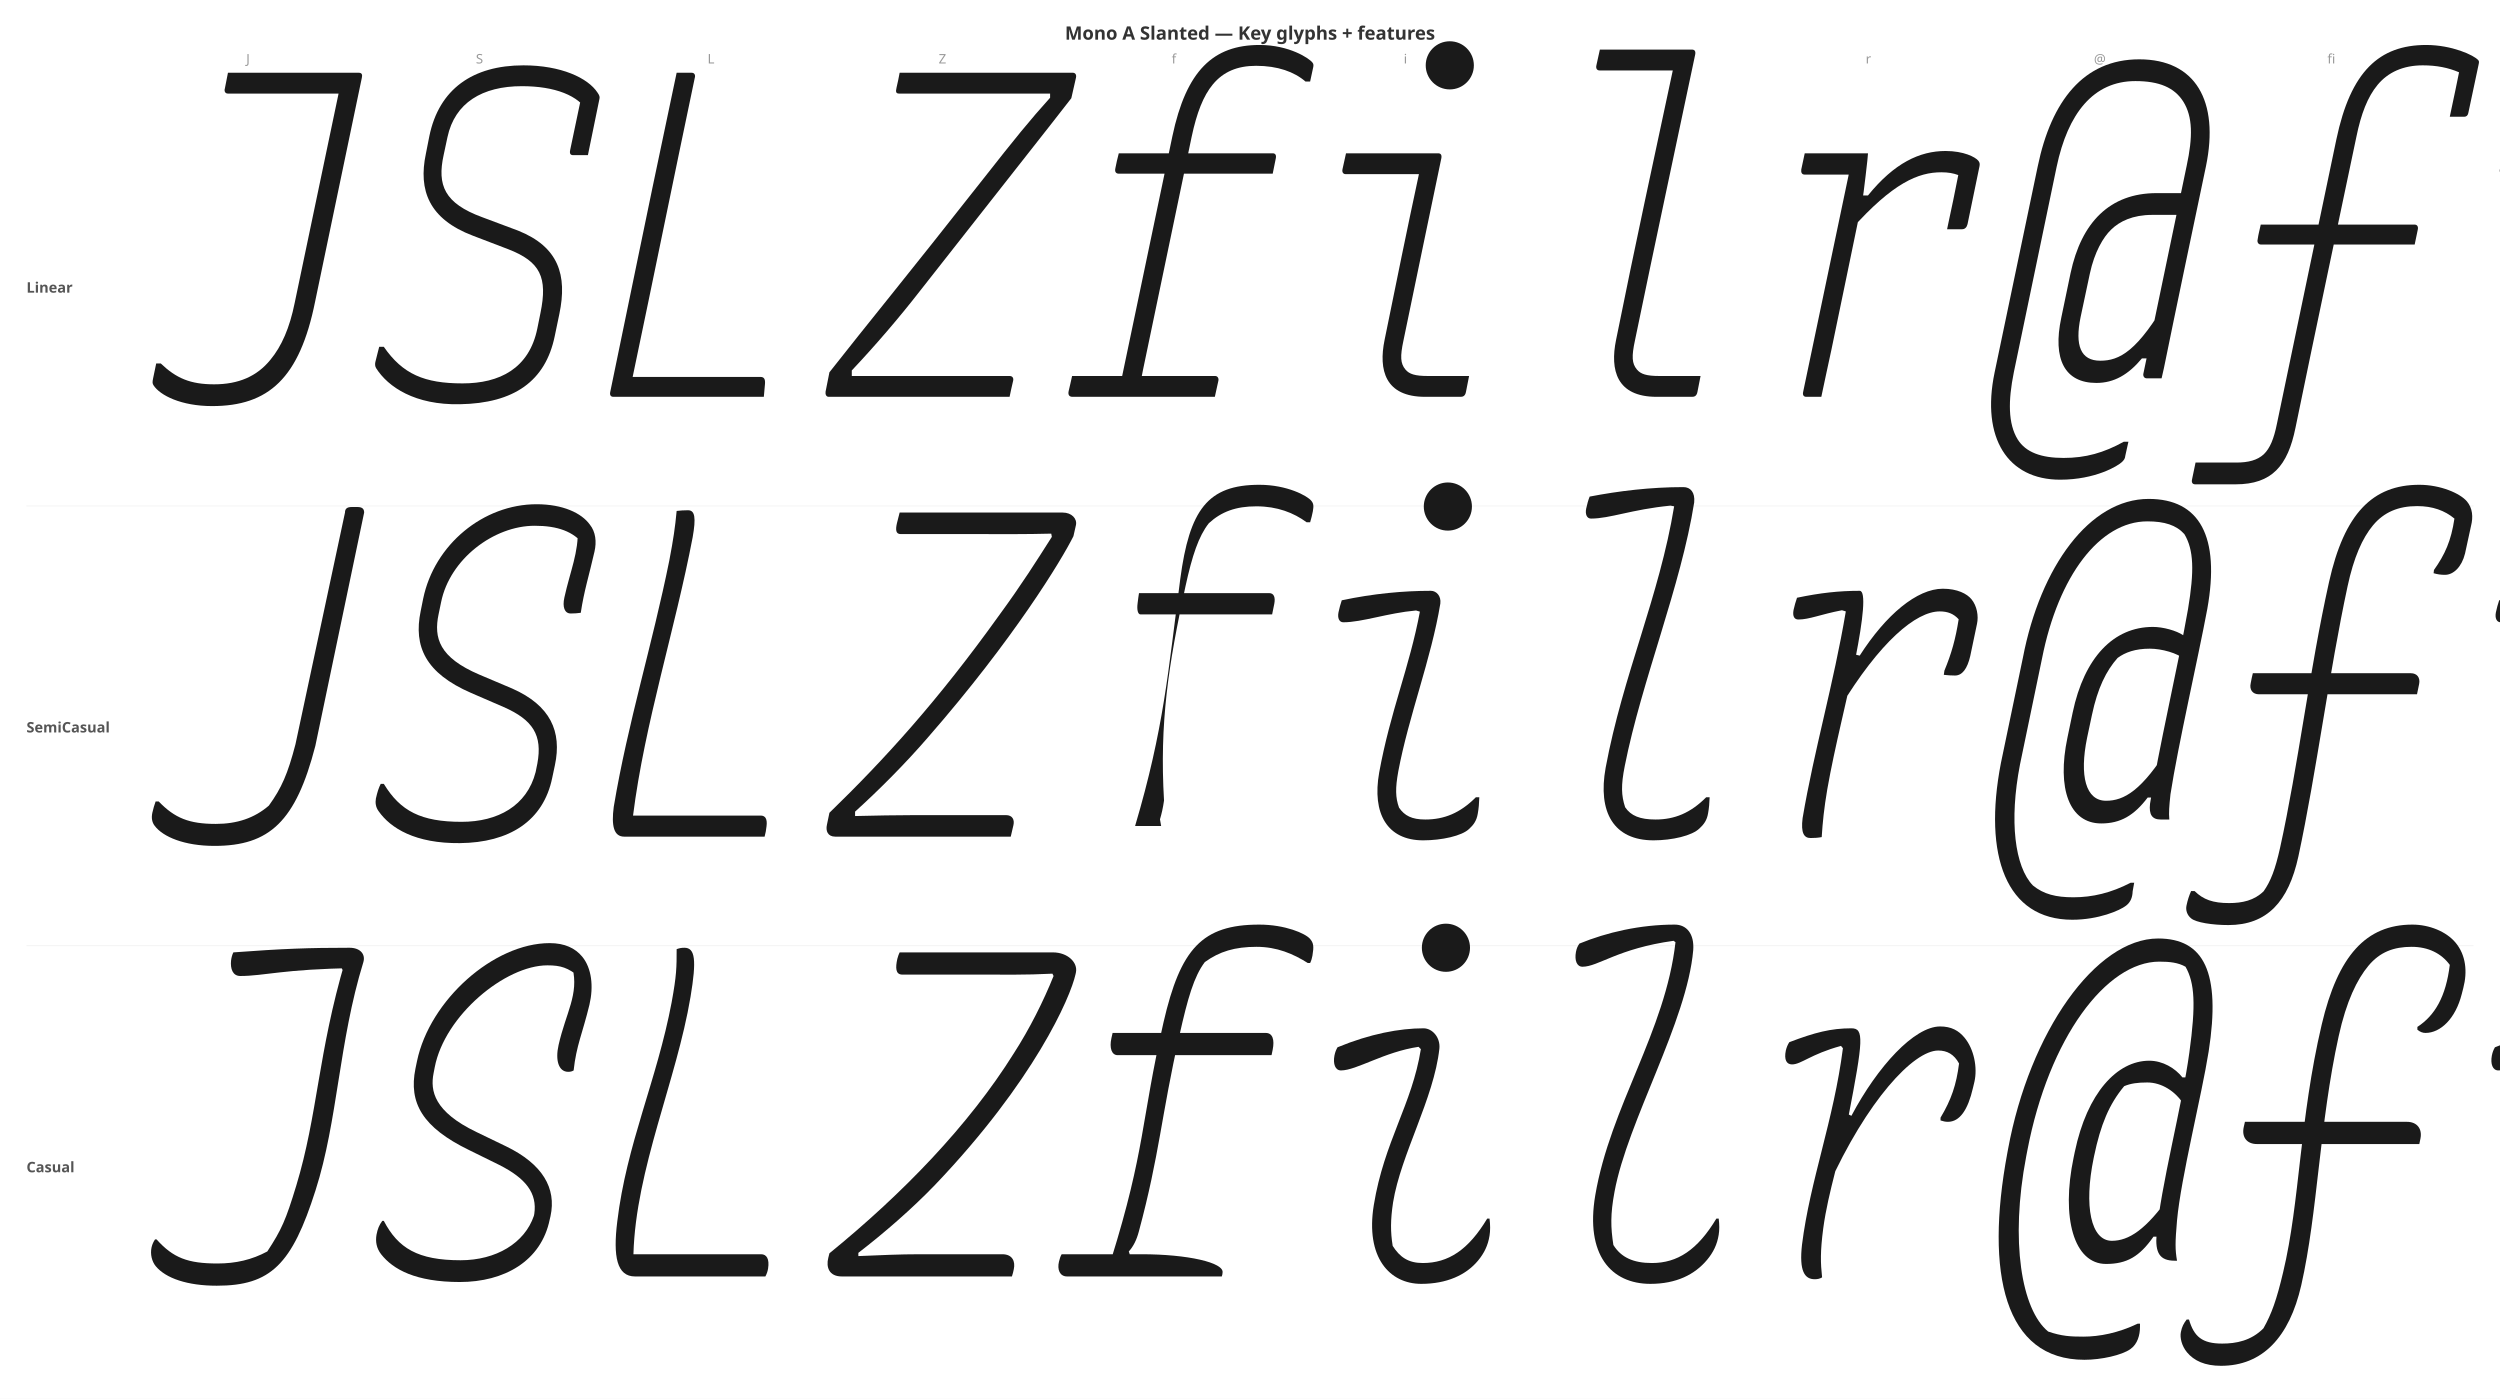
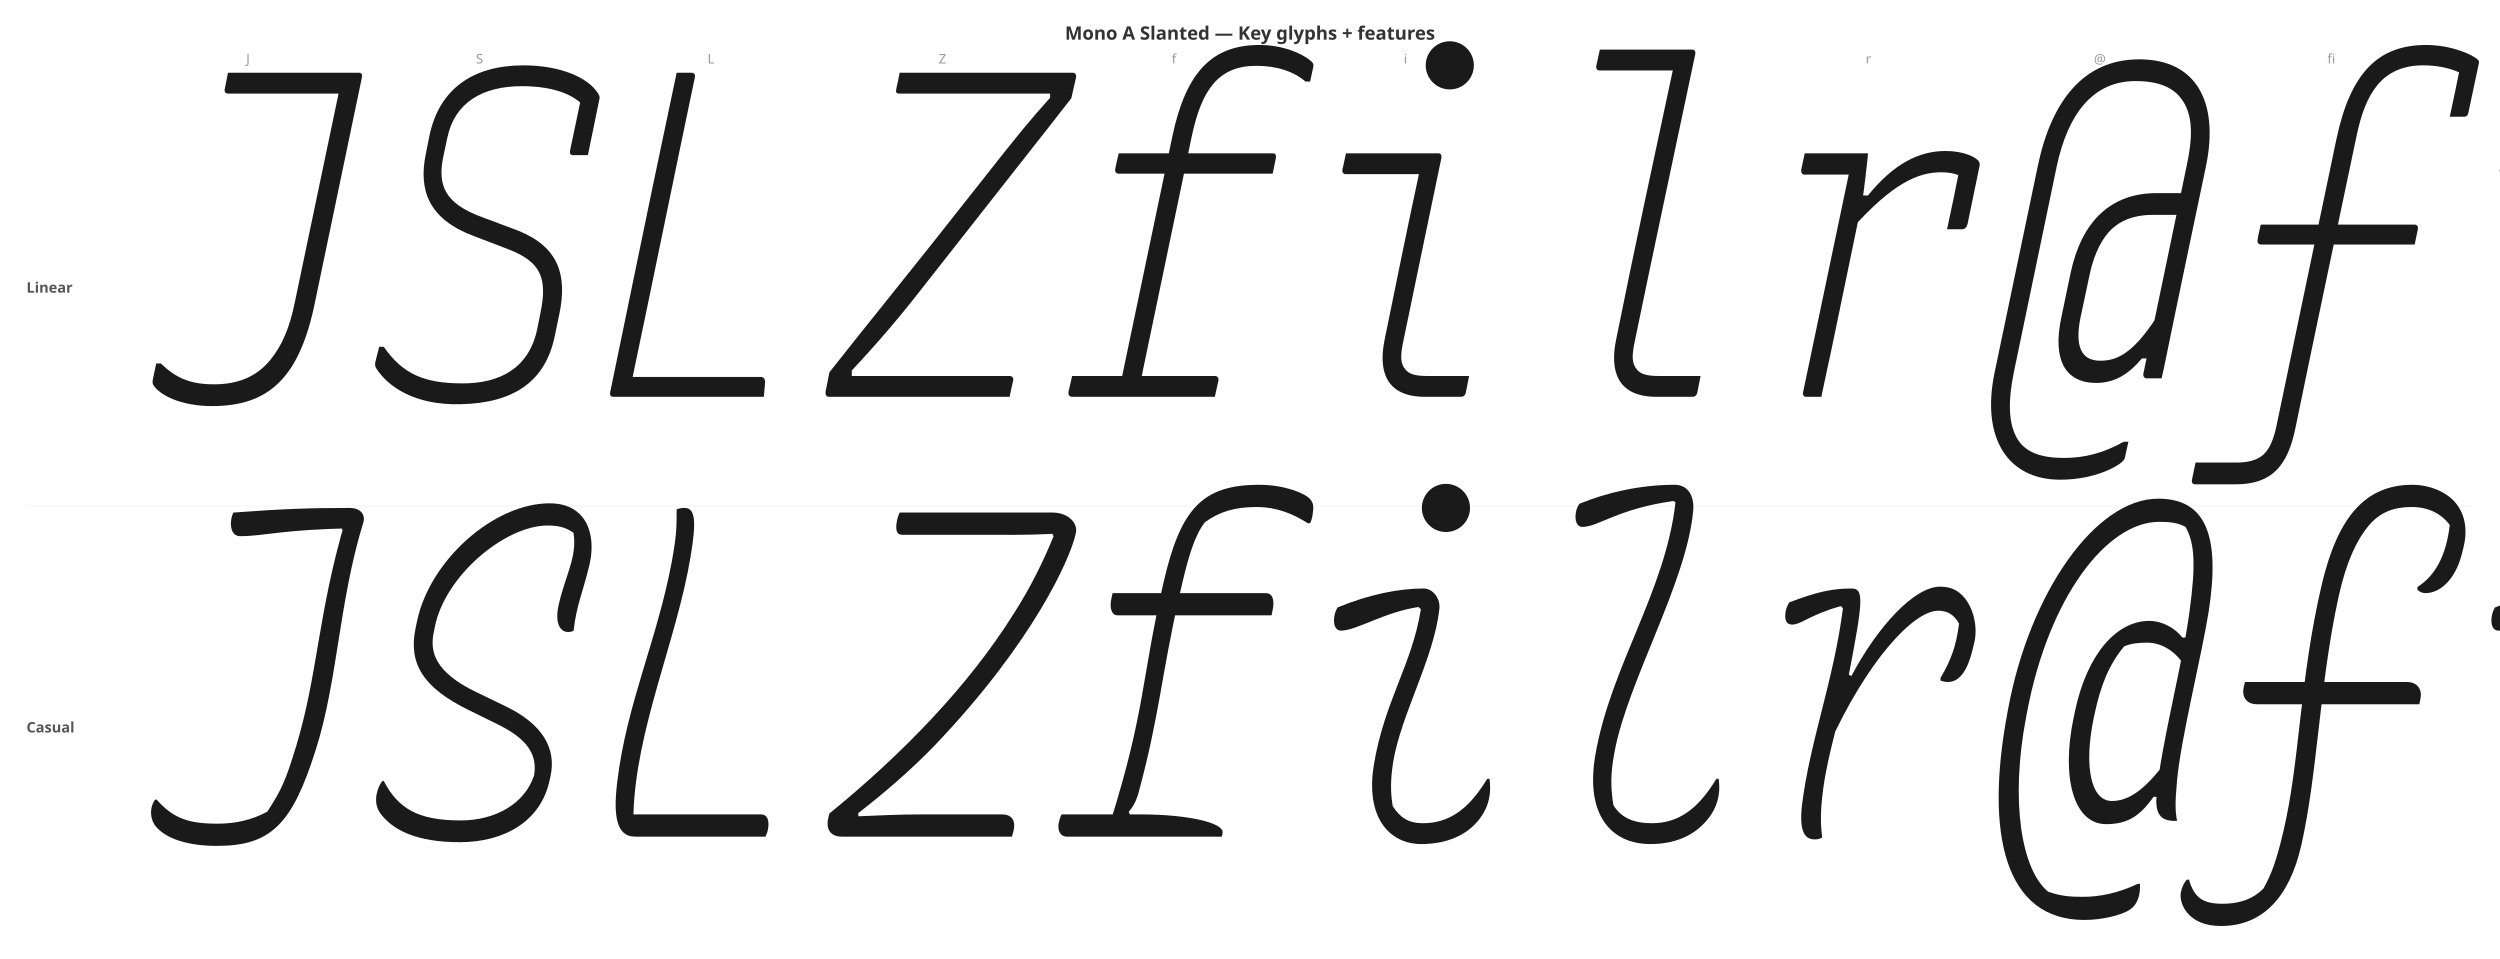
- <svg xmlns="http://www.w3.org/2000/svg" width="1890.0" height="1057.5" viewBox="0 0 1890.0 1057.5">
+ <svg xmlns="http://www.w3.org/2000/svg" width="1890.0" height="725.0" viewBox="0 0 1890.0 725.0">
  <rect width="100%" height="100%" fill="white" />
  <text x="945.0" y="30" text-anchor="middle" font-size="14" font-family="sans-serif" font-weight="bold" fill="#333">Mono A Slanted — Key glyphs + features</text>
  <text x="187.5" y="48" text-anchor="middle" font-size="10" font-family="sans-serif" fill="#999">J</text>
  <text x="362.5" y="48" text-anchor="middle" font-size="10" font-family="sans-serif" fill="#999">S</text>
  <text x="537.5" y="48" text-anchor="middle" font-size="10" font-family="sans-serif" fill="#999">L</text>
  <text x="712.5" y="48" text-anchor="middle" font-size="10" font-family="sans-serif" fill="#999">Z</text>
  <text x="887.5" y="48" text-anchor="middle" font-size="10" font-family="sans-serif" fill="#999">f</text>
  <text x="1062.5" y="48" text-anchor="middle" font-size="10" font-family="sans-serif" fill="#999">i</text>
  <text x="1237.5" y="48" text-anchor="middle" font-size="10" font-family="sans-serif" fill="#999">l</text>
  <text x="1412.5" y="48" text-anchor="middle" font-size="10" font-family="sans-serif" fill="#999">r</text>
  <text x="1587.5" y="48" text-anchor="middle" font-size="10" font-family="sans-serif" fill="#999">@</text>
  <text x="1762.5" y="48" text-anchor="middle" font-size="10" font-family="sans-serif" fill="#999">fi</text>
  <text x="20" y="221.25" font-size="11" font-family="sans-serif" font-weight="bold" fill="#555">Linear</text>
  <path d="M161.833 290.55C144.042 290.55 133.25 286.0 121.583 274.8H118.083C117.208 278.65 116.625 282.15 115.75 286.0C115.167 288.8 115.167 289.85 116.042 291.25C121.0 298.95 137.042 307.0 160.375 307.0C202.958 307.0 226.583 286.0 238.25 227.9C249.917 171.55 261.875 115.2 273.542 58.85C274.125 56.4 273.542 55 271.208 55C238.25 55 205.292 55 172.333 55C171.458 59.2 170.875 62.7 170.0 66.9C169.417 68.65 170.0 70.75 172.333 70.75C200.333 70.75 228.042 70.75 264.792 70.75L254.292 67.25L258.958 72.5L258.083 60.6C246.417 116.6 234.458 172.95 222.792 228.95C219.0 247.85 212.875 261.85 204.417 272.0C194.208 284.6 180.208 290.55 161.833 290.55Z" fill="#1a1a1a" />
  <path d="M395.75 49.4C357.542 49.4 331.875 67.25 324.583 102.95L321.958 116.25C316.125 143.9 324.292 165.6 357.542 178.2L384.083 188.35C408.583 197.8 414.125 209.7 408.583 236.65L406.25 248.2C400.125 278.65 377.667 289.85 349.667 289.85C320.792 289.85 304.458 282.85 290.167 262.2H286.667C285.792 265.35 285.208 268.15 283.75 273.75C283.458 275.15 283.458 276.9 284.333 278.3C293.375 292.65 313.792 306.3 347.625 305.6C388.75 304.9 412.375 288.1 419.375 254.15L422.875 237.35C429.0 207.95 422.292 186.6 391.667 174.35L364.542 164.2C335.958 153.7 330.417 140.05 335.375 117.3L338.292 103.65C343.833 77.75 364.542 65.15 394.583 65.15C419.375 65.15 437.75 72.15 444.75 85.1L440.667 67.6C437.458 83.0 434.25 98.05 431.042 113.45C430.458 116.25 431.333 117.3 433.375 117.3C436.875 117.3 440.958 117.3 444.458 117.3C447.375 102.95 450.292 88.95 453.208 74.6C453.5 73.2 453.208 72.15 451.75 70.05C444.458 58.85 424.042 49.4 395.75 49.4Z" fill="#1a1a1a" />
  <path d="M463.708 300.0H577.458C577.75 296.85 578.042 294.05 578.333 290.2C578.625 286.35 577.458 284.95 574.833 284.95H478.292C494.042 210.05 509.5 133.75 525.25 58.85C525.833 57.1 525.25 55 522.917 55C519.125 55 515.333 55 511.542 55C509.208 66.55 506.583 78.1 504.25 89.65C489.667 158.25 475.667 227.55 461.375 296.15C460.792 298.6 461.667 300.0 463.708 300.0Z" fill="#1a1a1a" />
  <path d="M763.25 300.0C764.125 295.8 764.708 293.0 765.875 288.1C766.458 286.0 765.583 284.25 763.25 284.25H688.875C673.125 284.25 659.125 284.25 643.958 284.25V280.05C661.167 261.85 679.833 240.15 695.583 219.85C751.0 149.15 796.208 92.1 809.917 74.25L813.417 58.85C814.0 56.4 812.833 55 811.083 55H680.125C679.542 58.5 678.667 62.35 677.792 66.2C676.917 69.7 677.5 70.75 679.833 70.75H739.625C763.25 70.75 774.042 70.75 793.875 70.75V73.9C778.708 90.7 767.333 104.7 743.417 135.15C685.667 208.65 655.333 245.4 627.042 281.45L624.125 296.15C623.833 298.25 624.708 300.0 626.458 300.0Z" fill="#1a1a1a" />
  <path d="M952.25 34.0C917.25 34.0 896.833 53.25 886.333 102.95C872.917 167.35 859.208 232.1 845.792 296.5H862.417L861.542 292.65C862.417 288.1 863.292 283.9 864.167 279.35C876.417 220.9 888.667 161.75 900.917 103.3C904.708 85.45 909.667 72.5 916.958 63.75C924.833 54.3 935.333 49.75 949.625 49.75C965.958 49.75 978.5 54.3 986.958 61.65H990.458C991.333 57.45 991.917 55 992.792 50.8C993.083 49.4 993.083 48.35 992.208 47.3C989.875 44.15 974.708 34.0 952.25 34.0ZM845.792 115.9C844.625 120.1 844.042 123.25 843.167 127.45C842.583 130.25 844.042 131.3 845.792 131.3H962.167C963.042 127.1 963.625 123.95 964.5 119.75C965.083 116.95 963.917 115.9 962.167 115.9ZM810.5 284.25C809.625 288.45 808.75 291.95 807.875 295.8C807.292 298.6 808.458 300.0 810.792 300.0H918.417C919.292 295.8 920.167 292.3 921.042 288.1C921.625 286.0 920.458 284.25 918.708 284.25Z" fill="#1a1a1a" />
  <path d="M1017.583 115.9C1016.708 119.75 1015.833 123.95 1014.958 127.8C1014.375 130.25 1015.542 131.65 1017.292 131.65C1034.208 131.65 1051.417 131.65 1068.625 131.65H1072.708C1063.667 173.65 1055.792 212.5 1046.75 256.95C1042.083 279.7 1047.042 300.0 1077.375 300.0C1085.833 300.0 1102.458 300.0 1104.208 300.0C1105.667 300.0 1107.708 299.65 1108.292 296.15C1109.167 291.6 1109.75 288.45 1110.625 284.25H1107.125C1097.792 284.25 1088.75 284.25 1079.417 284.25C1069.792 284.25 1065.417 282.85 1062.5 279.35C1058.708 274.8 1058.417 269.55 1061.042 257.3C1070.958 209.7 1080.0 165.6 1089.625 119.75C1090.208 116.95 1089.042 115.9 1087.292 115.9C1063.958 115.9 1040.917 115.9 1017.583 115.9ZM1077.842 49.4C1077.842 59.452 1085.99 67.6 1096.042 67.6C1106.094 67.6 1114.242 59.452 1114.242 49.4C1114.242 39.348 1106.094 31.2 1096.042 31.2C1085.99 31.2 1077.842 39.348 1077.842 49.4Z" fill="#1a1a1a" />
  <path d="M1209.5 37.5C1208.625 41.35 1207.75 45.55 1206.875 49.4C1206.292 51.85 1207.458 53.25 1209.208 53.25C1226.125 53.25 1243.625 53.25 1260.542 53.25H1264.625C1250.042 121.5 1236.333 184.5 1221.75 256.95C1217.083 279.7 1222.042 300.0 1252.375 300.0C1260.833 300.0 1277.458 300.0 1279.208 300.0C1280.667 300.0 1282.708 299.65 1283.292 296.15C1284.167 291.6 1284.75 288.45 1285.625 284.25H1282.125C1272.792 284.25 1263.75 284.25 1254.417 284.25C1244.792 284.25 1240.417 282.85 1237.5 279.35C1233.708 274.8 1233.417 269.55 1236.042 257.3C1251.5 182.4 1266.375 113.45 1281.542 41.35C1282.125 38.55 1280.958 37.5 1279.208 37.5C1255.875 37.5 1232.833 37.5 1209.5 37.5Z" fill="#1a1a1a" />
  <path d="M1364.375 115.9C1363.5 120.1 1362.625 123.95 1361.75 128.15C1361.458 130.6 1362.333 132.0 1364.375 132.0C1374.0 132.0 1383.625 132.0 1393.25 132.0H1397.625C1386.25 186.6 1374.583 241.55 1363.208 296.15C1362.625 298.6 1363.5 300.0 1365.542 300.0C1369.333 300.0 1373.125 300.0 1376.917 300.0C1379.542 288.1 1381.875 276.2 1384.5 264.65C1392.375 226.5 1400.25 189.05 1408.125 150.55C1408.417 150.2 1412.5 115.9 1412.208 115.9C1396.458 115.9 1380.125 115.9 1364.375 115.9ZM1470.833 114.15C1451.292 114.15 1432.042 123.25 1412.208 147.75H1404.917L1399.375 173.65C1431.167 137.95 1450.417 130.25 1467.625 130.25C1472.875 130.25 1476.667 130.95 1480.458 132.35C1477.833 146.0 1475.5 156.85 1472.875 169.1L1472.0 173.3C1475.792 173.3 1479.583 173.3 1483.375 173.3C1485.417 173.3 1486.875 171.9 1487.458 169.45L1496.5 125.7C1496.792 124.3 1496.792 122.9 1495.625 121.5C1493.292 118.7 1484.542 114.15 1470.833 114.15Z" fill="#1a1a1a" />
  <path d="M1540.542 125.7 1507.875 281.8C1497.667 331.15 1517.792 362.65 1557.458 362.65C1584.292 362.65 1601.208 352.15 1604.125 349.35C1605.875 347.6 1606.458 346.9 1606.75 344.45C1607.625 340.95 1608.208 337.45 1609.083 333.95H1605.583C1590.417 342.35 1576.708 346.2 1560.083 346.2C1543.167 346.2 1531.5 342.0 1525.375 332.2C1518.083 320.3 1518.083 303.15 1522.458 281.45L1554.833 126.05C1563.292 85.8 1582.542 61.3 1614.333 61.3C1632.417 61.3 1643.792 66.2 1650.5 76.7C1657.792 88.25 1657.792 103.65 1653.125 125.35C1644.083 168.4 1629.5 239.1 1620.458 282.15C1619.875 284.25 1621.042 286.0 1622.792 286.0H1634.167C1634.75 283.55 1635.333 280.75 1635.917 278.3C1644.375 236.65 1658.958 167.35 1667.708 125.7C1677.917 76.35 1659.833 44.85 1617.25 44.85C1575.25 44.85 1550.75 76.35 1540.542 125.7ZM1639.708 224.4C1616.083 266.05 1602.083 272.7 1587.792 272.7C1572.917 272.7 1568.542 261.15 1572.917 239.8L1579.917 206.9C1583.417 190.45 1590.125 179.25 1595.958 173.65C1602.375 167.35 1612.292 162.45 1627.167 162.45C1634.167 162.45 1648.167 162.45 1652.542 162.45L1655.75 146.0H1651.083C1646.417 146.0 1635.625 146.0 1630.375 146.0C1595.083 146.0 1573.5 168.05 1565.333 206.55L1558.333 240.15C1551.625 271.65 1560.958 289.5 1584.875 289.5C1598.292 289.5 1609.083 283.2 1619.292 270.95H1630.375Z" fill="#1a1a1a" />
  <path d="M1659.833 349.7C1658.958 353.9 1658.083 358.1 1657.208 362.3C1656.625 364.75 1657.5 366.15 1659.542 366.15C1661.583 366.15 1678.5 366.15 1690.167 366.15C1717.583 366.15 1729.542 352.15 1735.375 323.45C1750.25 251.0 1768.333 165.95 1781.458 103.3C1784.958 86.15 1789.917 73.2 1797.5 64.1C1805.375 54.65 1816.75 49.4 1831.625 49.4C1842.125 49.4 1850.875 51.15 1859.042 54.65C1857.0 64.45 1855.833 70.75 1852.625 85.45L1852.042 88.25C1855.833 88.25 1859.333 88.25 1863.125 88.25C1864.583 88.25 1865.75 87.2 1866.042 85.45L1873.917 48.35C1874.208 46.95 1874.208 46.25 1873.625 45.55C1870.417 41.7 1853.5 34.0 1834.25 34.0C1798.667 34.0 1777.083 53.95 1766.292 105.4C1753.458 167.0 1735.958 249.95 1721.375 320.3C1719.042 331.85 1716.125 338.85 1711.458 343.4C1706.5 347.95 1699.792 349.7 1690.458 349.7C1681.125 349.7 1672.667 349.7 1663.333 349.7ZM1709.125 169.8C1708.25 174.0 1707.375 176.8 1706.792 181.0C1706.208 183.1 1707.375 184.85 1709.125 184.85H1825.5C1826.375 180.65 1826.958 177.85 1827.833 173.65C1828.417 171.2 1827.25 169.8 1825.5 169.8ZM1892.583 115.9C1891.708 119.75 1890.833 123.95 1889.958 127.8C1889.375 130.25 1890.542 131.65 1892.292 131.65C1909.208 131.65 1926.417 131.65 1943.625 131.65H1947.708C1938.667 173.65 1930.792 212.5 1921.75 256.95C1917.083 279.7 1922.042 300.0 1952.375 300.0C1960.833 300.0 1977.458 300.0 1979.208 300.0C1980.667 300.0 1982.708 299.65 1983.292 296.15C1984.167 291.6 1984.75 288.45 1985.625 284.25H1982.125C1972.792 284.25 1963.75 284.25 1954.417 284.25C1944.792 284.25 1940.417 282.85 1937.5 279.35C1933.708 274.8 1933.417 269.55 1936.042 257.3C1945.958 209.7 1955.0 165.6 1964.625 119.75C1965.208 116.95 1964.042 115.9 1962.292 115.9C1938.958 115.9 1915.917 115.9 1892.583 115.9ZM1952.842 49.4C1952.842 59.452 1960.99 67.6 1971.042 67.6C1981.094 67.6 1989.242 59.452 1989.242 49.4C1989.242 39.348 1981.094 31.2 1971.042 31.2C1960.99 31.2 1952.842 39.348 1952.842 49.4Z" fill="#1a1a1a" />
  <line x1="20" y1="382.5" x2="1870.0" y2="382.5" stroke="#eee" stroke-width="0.5" />
-   <text x="20" y="553.75" font-size="11" font-family="sans-serif" font-weight="bold" fill="#555">SemiCasual</text>
-   <path d="M163.146 622.875C143.021 622.875 132.083 618.5 119.979 605.9H117.646C116.625 608.7 115.896 611.325 115.167 614.475C114.292 618.5 115.021 621.825 116.917 624.275C123.188 632.675 139.375 639.5 162.125 639.5C203.833 639.5 223.667 620.95 238.396 563.9C250.573 505.688 263.119 445.712 275.296 387.5C275.296 384.7 273.848 383.3 270.227 383.3C268.779 383.3 267.331 383.3 265.882 383.3C262.262 383.3 260.813 384.7 260.813 387.5C260.813 387.5 260.813 387.5 260.813 387.5C260.813 387.5 260.813 387.5 260.813 387.5C248.459 445.308 235.73 504.867 223.375 562.675C217.542 585.075 212.875 595.75 203.25 609.05C192.312 618.5 179.188 622.875 163.146 622.875Z" fill="#1a1a1a" />
-   <path d="M405.667 381.2C365.417 381.2 328.375 411.65 319.917 452.6L318.021 462.05C312.479 488.825 321.812 508.95 356.083 523.825L380.729 534.5C403.042 544.3 410.188 555.85 406.25 577.2L404.938 583.675C398.375 609.225 376.354 621.3 348.938 621.3C318.312 621.3 302.708 613.25 290.167 592.6H287.833C286.229 595.75 285.354 598.55 284.188 603.625C283.604 606.95 284.042 610.275 286.229 613.25C295.271 626.2 314.083 637.75 347.625 637.4C384.958 637.05 410.771 620.775 417.479 588.05L419.521 578.425C424.917 553.05 416.167 533.275 387.146 520.5L362.354 510.0C332.021 497.05 327.792 482.35 331.583 464.325L333.479 455.225C340.042 422.675 373.292 397.475 404.208 397.475C421.708 397.475 433.521 401.85 441.396 411.825L436.729 399.575C437.604 417.425 431.042 431.775 426.667 451.725C425.062 458.9 426.812 463.8 431.479 463.8C434.104 463.8 436.729 463.625 439.062 463.275C441.542 446.65 445.333 435.1 449.417 417.075C451.167 409.55 450.292 402.025 445.917 396.6C439.646 387.85 425.5 381.2 405.667 381.2Z" fill="#1a1a1a" />
-   <path d="M471.875 632.5C471.875 632.5 578.042 632.5 578.042 632.5C578.771 629.875 579.208 627.425 579.5 624.625C580.229 619.025 578.479 616.575 575.125 616.575C575.125 616.575 478.583 616.575 478.583 616.575C487.333 546.925 510.521 475.175 523.646 406.225C526.271 391.35 525.396 385.75 520.146 385.75C517.083 385.75 514.458 385.925 511.542 386.275C510.375 398.875 509.062 407.625 506.0 423.725C493.167 487.425 474.646 546.225 464.0 609.925C462.104 624.275 464.0 632.5 471.875 632.5Z" fill="#1a1a1a" />
-   <path d="M764.125 632.5C764.854 629.525 765.438 627.075 766.167 623.75C767.042 619.9 765.583 616.225 760.479 616.225C760.479 616.225 692.229 616.225 692.229 616.225C676.625 616.225 662.479 616.575 646.438 616.925C646.438 616.925 646.438 613.6 646.438 613.6C664.812 596.975 684.646 577.025 701.271 557.775C766.412 483.197 802.771 423.025 811.521 405.35C811.521 405.35 813.417 396.95 813.417 396.95C814.438 392.05 810.062 387.5 803.5 387.5C803.5 387.5 680.125 387.5 680.125 387.5C679.542 389.775 678.812 392.575 678.083 395.55C676.917 400.625 677.208 403.775 681.0 403.775C681.0 403.775 740.062 403.775 740.062 403.775C760.917 403.775 774.479 403.95 794.75 403.425C794.75 403.425 795.188 405.875 795.188 405.875C783.812 423.725 772.875 441.225 754.938 465.725C709.0 529.775 668.896 573.875 627.042 614.475C627.042 614.475 625.146 623.575 625.146 623.575C624.125 628.125 625.729 632.5 631.417 632.5C631.417 632.5 764.125 632.5 764.125 632.5Z" fill="#1a1a1a" />
-   <path d="M952.104 366.5C913.021 366.5 899.254 385.225 892.254 437.9C883.067 507.9 880.004 550.6 858.129 624.45C858.129 624.45 877.817 624.45 877.817 624.45C877.817 624.45 876.942 619.375 876.942 619.375C878.167 615.35 879.217 610.8 880.004 605.2C876.562 546.75 883.271 502.65 896.25 443.15C901.354 419.875 906.167 405.35 913.896 395.55C923.375 386.8 934.458 382.775 949.771 382.775C965.667 382.775 978.062 387.675 987.833 394.85C987.833 394.85 990.458 394.85 990.458 394.85C991.333 391.875 991.917 389.6 992.5 386.625C993.229 382.425 993.083 380.675 991.333 378.575C988.417 374.9 973.104 366.5 952.104 366.5ZM861.075 448.4C860.638 451.025 860.375 453.3 860.025 456.1C859.325 461.35 860.375 464.5 862.212 464.5C862.212 464.5 961.729 464.5 961.729 464.5C962.312 461.7 962.75 459.425 963.333 456.625C964.354 451.55 963.042 448.4 959.542 448.4C959.542 448.4 861.075 448.4 861.075 448.4ZM870.0 632.5C870.0 632.5 870.0 632.5 870.0 632.5C870.0 632.5 870.0 632.5 870.0 632.5C870.0 632.5 870.0 632.5 870.0 632.5C870.0 632.5 870.0 632.5 870.0 632.5C870.0 632.5 870.0 632.5 870.0 632.5C870.0 632.5 870.0 632.5 870.0 632.5Z" fill="#1a1a1a" />
-   <path d="M1014.375 453.825C1013.354 456.8 1012.625 459.6 1011.896 462.925C1011.021 467.3 1012.479 470.45 1015.542 470.45C1029.833 470.45 1048.938 463.45 1070.521 461.525C1070.521 461.525 1073.438 462.4 1073.438 462.4C1065.6 504.335 1051.125 537.65 1042.667 584.025C1037.125 615.175 1048.792 635.3 1075.917 635.3C1089.771 635.3 1105.375 631.975 1110.771 626.55C1113.833 623.75 1116.312 620.6 1117.188 615.175C1117.927 611.086 1118.221 607.227 1118.354 602.75C1118.354 602.75 1115.729 602.75 1115.729 602.75C1103.917 614.65 1091.812 619.55 1077.521 619.55C1067.242 619.55 1061.84 616.629 1057.688 610.625C1054.932 603.022 1054.791 595.962 1057.104 583.15C1064.996 541.22 1082.029 498.037 1088.896 456.275C1089.625 450.675 1085.979 446.65 1081.75 446.65C1061.042 446.65 1038.292 448.75 1014.375 453.825ZM1076.383 382.95C1076.383 382.95 1076.383 382.95 1076.383 382.95C1076.383 393.002 1084.531 401.15 1094.583 401.15C1104.635 401.15 1112.783 393.002 1112.783 382.95C1112.783 382.95 1112.783 382.95 1112.783 382.95C1112.783 372.898 1104.635 364.75 1094.583 364.75C1084.531 364.75 1076.383 372.898 1076.383 382.95Z" fill="#1a1a1a" />
-   <path d="M1201.771 375.425C1200.604 378.4 1199.875 381.2 1199.146 384.525C1198.271 388.9 1199.729 392.05 1202.792 392.05C1217.165 392.05 1233.421 385.157 1262.875 382.25C1262.875 382.25 1265.646 382.775 1265.646 382.775C1254.568 450.622 1226.854 510.525 1213.875 580.35C1207.75 614.125 1220.0 635.3 1250.042 635.3C1264.042 635.3 1279.354 631.8 1284.896 626.2C1287.958 623.4 1290.438 620.25 1291.312 614.825C1292.042 610.8 1292.333 607.125 1292.479 602.75C1292.479 602.75 1289.854 602.75 1289.854 602.75C1278.042 614.65 1265.938 619.55 1251.646 619.55C1239.833 619.55 1232.979 616.75 1228.604 610.275C1225.688 601.35 1225.396 593.825 1228.312 579.125C1241.0 514.9 1270.898 442.949 1280.812 379.8C1281.542 372.275 1278.042 368.25 1272.646 368.25C1247.893 368.25 1223.778 371.18 1201.771 375.425Z" fill="#1a1a1a" />
-   <path d="M1358.542 451.9C1357.521 454.875 1356.646 457.85 1355.917 461.175C1355.042 465.9 1356.5 468.35 1359.562 468.35C1367.875 468.35 1376.188 464.5 1392.521 461.35C1392.521 461.35 1395.438 462.225 1395.438 462.225C1386.25 516.825 1371.521 566.875 1362.771 618.5C1361.312 629.875 1363.938 633.55 1368.75 633.55C1371.667 633.55 1374.438 633.375 1377.208 632.85C1377.938 621.475 1378.958 611.325 1381.438 596.625C1387.271 563.55 1396.021 530.825 1402.729 497.575C1408.562 468.0 1410.896 446.65 1405.938 446.65C1390.333 446.65 1376.042 448.225 1358.542 451.9ZM1468.792 445.075C1449.25 445.075 1425.771 464.675 1405.938 495.65C1405.938 495.65 1398.646 493.9 1398.646 493.9C1398.646 493.9 1390.625 535.55 1390.625 535.55C1421.25 484.975 1448.521 462.225 1466.458 462.225C1472.438 462.225 1476.958 463.975 1480.75 468.175C1478.417 483.05 1475.354 494.075 1469.958 507.025C1469.958 507.025 1469.521 510.175 1469.521 510.175C1472.438 510.525 1475.208 510.7 1477.979 510.7C1483.521 510.7 1487.312 505.45 1489.5 496.0C1489.5 496.0 1494.604 471.675 1494.604 471.675C1495.917 465.725 1494.604 458.025 1490.375 452.95C1487.021 448.925 1479.875 445.075 1468.792 445.075Z" fill="#1a1a1a" />
-   <path d="M1529.312 497.225C1529.312 497.225 1512.688 576.85 1512.688 576.85C1499.125 647.025 1516.625 695.325 1566.646 695.325C1586.479 695.325 1602.667 688.325 1607.333 684.65C1610.979 681.85 1612.146 678.0 1612.292 673.8C1612.729 671.7 1613.021 669.425 1613.458 667.325C1613.458 667.325 1610.833 667.325 1610.833 667.325C1595.958 675.025 1581.958 678.35 1567.521 678.35C1554.25 678.35 1545.062 676.075 1536.896 669.425C1523.188 655.25 1518.812 620.775 1527.125 577.9C1527.125 577.9 1543.75 497.925 1543.75 497.925C1556.146 435.1 1587.5 394.15 1623.375 394.15C1636.354 394.15 1645.25 396.95 1651.375 403.775C1658.521 415.675 1658.958 431.6 1654.146 460.475C1646.854 502.475 1631.396 568.275 1625.417 607.65C1624.542 615.7 1626.875 619.55 1633.438 619.55C1633.438 619.55 1640.0 619.55 1640.0 619.55C1639.562 614.125 1639.854 610.1 1640.875 600.475C1646.562 563.55 1661.729 497.75 1668.729 460.3C1678.5 405.7 1663.042 377.175 1624.396 377.175C1579.771 377.175 1542.583 428.275 1529.312 497.225ZM1640.146 564.075C1619.292 597.85 1605.729 605.375 1592.167 605.375C1576.854 605.375 1571.896 586.65 1577.875 557.6C1577.875 557.6 1581.521 540.45 1581.521 540.45C1585.75 520.325 1592.312 507.025 1600.917 497.4C1606.604 493.2 1614.188 490.4 1625.271 490.4C1634.167 490.4 1646.417 493.725 1651.667 498.625C1651.667 498.625 1655.604 480.25 1655.604 480.25C1655.604 480.25 1650.5 480.25 1650.5 480.25C1645.396 476.75 1635.333 473.95 1627.604 473.95C1597.854 473.95 1575.688 497.05 1566.938 538.7C1566.938 538.7 1563.0 557.6 1563.0 557.6C1554.833 596.275 1564.458 622.525 1588.521 622.525C1603.104 622.525 1613.312 616.575 1623.667 602.925C1623.667 602.925 1632.708 602.925 1632.708 602.925C1632.708 602.925 1640.146 564.075 1640.146 564.075Z" fill="#1a1a1a" />
-   <path d="M1656.479 673.625C1654.875 677.3 1653.854 680.45 1652.979 684.65C1652.25 687.975 1653.417 691.825 1656.479 694.275C1660.125 697.425 1672.667 699.35 1684.625 699.35C1713.938 699.35 1730.125 681.675 1737.562 647.55C1751.271 583.675 1760.896 507.725 1774.75 443.325C1779.417 421.45 1785.979 406.75 1794.0 397.125C1802.312 387.15 1813.25 382.6 1827.396 382.6C1838.917 382.6 1848.25 385.925 1855.542 392.05C1853.062 408.85 1848.396 419.175 1840.083 430.9C1840.083 430.9 1839.792 433.35 1839.792 433.35C1842.708 434.225 1845.479 434.575 1848.396 434.575C1854.812 434.575 1861.083 428.625 1863.562 418.475C1863.562 418.475 1868.083 397.65 1868.083 397.65C1869.833 390.825 1869.25 384.175 1865.021 379.1C1859.917 372.975 1845.042 366.5 1829.0 366.5C1793.708 366.5 1772.271 388.2 1760.75 440.0C1745.875 506.85 1737.417 579.125 1723.708 641.075C1720.062 657.35 1716.708 666.1 1711.312 673.8C1704.167 680.8 1695.125 682.725 1685.208 682.725C1672.958 682.725 1665.667 680.1 1659.104 673.625C1659.104 673.625 1656.479 673.625 1656.479 673.625ZM1703.146 508.95C1702.562 511.575 1701.979 513.675 1701.542 516.475C1700.375 521.375 1703.0 524.875 1707.667 524.875C1707.667 524.875 1827.25 524.875 1827.25 524.875C1827.833 522.075 1828.271 519.975 1828.854 517.175C1829.875 512.275 1827.25 508.95 1822.583 508.95C1822.583 508.95 1703.146 508.95 1703.146 508.95ZM1889.375 453.825C1888.354 456.8 1887.625 459.6 1886.896 462.925C1886.021 467.3 1887.479 470.45 1890.542 470.45C1904.833 470.45 1923.938 463.45 1945.521 461.525C1945.521 461.525 1948.438 462.4 1948.438 462.4C1940.6 504.335 1926.125 537.65 1917.667 584.025C1912.125 615.175 1923.792 635.3 1950.917 635.3C1964.771 635.3 1980.375 631.975 1985.771 626.55C1988.833 623.75 1991.312 620.6 1992.188 615.175C1992.927 611.086 1993.221 607.227 1993.354 602.75C1993.354 602.75 1990.729 602.75 1990.729 602.75C1978.917 614.65 1966.812 619.55 1952.521 619.55C1942.242 619.55 1936.84 616.629 1932.688 610.625C1929.932 603.022 1929.791 595.962 1932.104 583.15C1939.996 541.22 1957.029 498.037 1963.896 456.275C1964.625 450.675 1960.979 446.65 1956.75 446.65C1936.042 446.65 1913.292 448.75 1889.375 453.825ZM1951.383 382.95C1951.383 382.95 1951.383 382.95 1951.383 382.95C1951.383 393.002 1959.531 401.15 1969.583 401.15C1979.635 401.15 1987.783 393.002 1987.783 382.95C1987.783 382.95 1987.783 382.95 1987.783 382.95C1987.783 372.898 1979.635 364.75 1969.583 364.75C1959.531 364.75 1951.383 372.898 1951.383 382.95Z" fill="#1a1a1a" />
-   <line x1="20" y1="715.0" x2="1870.0" y2="715.0" stroke="#eee" stroke-width="0.5" />
-   <text x="20" y="886.25" font-size="11" font-family="sans-serif" font-weight="bold" fill="#555">Casual</text>
-   <path d="M164.458 955.2C142.0 955.2 130.917 951.0 118.375 937.0H117.208C116.042 938.75 115.167 940.5 114.583 942.95C113.417 948.2 114.875 953.8 117.792 957.3C125.375 966.4 141.708 972.0 163.875 972.0C204.708 972.0 220.75 955.9 238.542 899.9C255.458 847.05 256.042 787.9 274.708 727.35C276.458 721.4 272.375 716.5 264.208 716.5C233.583 716.5 214.042 717.2 176.417 720.0C175.542 721.75 174.958 723.85 174.667 726.3C174.083 732.25 175.833 737.85 181.667 737.85C199.75 737.85 214.333 732.6 268.0 731.9L256.042 727.7L261.583 738.2L261.0 726.3C240.292 796.3 240.292 842.5 223.958 896.4C216.083 922.3 212.875 929.65 202.083 946.1C190.417 952.4 178.167 955.2 164.458 955.2Z" fill="#1a1a1a" />
-   <path d="M415.583 713.0C373.292 713.0 324.875 756.05 315.25 802.25L314.083 807.85C308.833 833.75 319.333 852.3 354.625 869.45L377.375 880.65C397.5 890.8 406.25 902.0 403.917 917.75L403.625 919.15C396.625 939.8 375.042 952.75 348.208 952.75C315.833 952.75 300.958 943.65 290.167 923.0H289.0C286.667 926.15 285.5 928.95 284.625 933.5C283.75 938.75 284.625 943.65 288.125 948.2C297.167 959.75 314.375 969.2 347.625 969.2C381.167 969.2 409.167 953.45 415.583 921.95L416.167 919.5C420.833 898.15 410.042 879.95 382.625 866.65L360.167 855.8C328.083 840.4 325.167 824.65 327.792 811.35L328.667 806.8C336.25 767.6 382.042 729.8 413.833 729.8C424.042 729.8 429.292 731.55 438.042 738.55L432.792 731.55C437.75 751.85 427.833 765.5 422.292 790.0C419.667 801.55 422.292 810.3 429.583 810.3C431.333 810.3 432.5 809.95 433.667 809.25C435.708 790.35 440.375 781.25 445.625 759.55C448.833 745.9 447.375 731.9 440.083 723.15C434.833 716.85 426.958 713.0 415.583 713.0Z" fill="#1a1a1a" />
-   <path d="M480.042 965.0H578.625C579.792 962.9 580.375 960.8 580.667 959.05C581.833 951.7 579.5 948.2 575.417 948.2H478.875C480.625 883.8 511.542 816.6 522.042 753.6C526.708 725.6 525.542 716.5 517.375 716.5C515.042 716.5 513.583 716.85 511.542 717.55C511.542 731.2 511.542 737.15 507.75 757.8C496.667 816.6 473.625 864.9 466.625 923.7C463.417 949.95 466.333 965.0 480.042 965.0Z" fill="#1a1a1a" />
-   <path d="M765.0 965.0C765.583 963.25 766.167 961.15 766.458 959.4C767.625 953.8 765.583 948.2 757.708 948.2H695.583C680.125 948.2 665.833 948.9 648.917 949.6V947.15C668.458 932.1 689.458 913.9 706.958 895.7C781.824 817.244 809.333 753.95 813.125 736.45L813.417 735.05C814.875 727.7 807.292 720.0 795.917 720.0H680.125C679.542 721.05 678.958 722.8 678.375 724.9C676.917 731.55 676.917 736.8 682.167 736.8H740.5C758.583 736.8 774.917 737.15 795.625 736.1L796.5 737.85C788.917 756.75 778.417 777.75 766.458 796.3C732.333 850.9 682.458 902.35 627.042 947.5L626.167 951.0C624.417 958.0 626.75 965.0 636.375 965.0Z" fill="#1a1a1a" />
-   <path d="M951.958 699.0C908.792 699.0 892.458 717.2 879.625 772.85C862.417 848.45 865.917 869.1 839.958 952.4H855.417L853.375 946.1C856.583 942.6 859.208 937.7 860.958 931.05C876.708 872.6 877.875 843.55 891.583 783.0C898.0 754.3 902.667 738.2 910.833 727.35C921.917 719.3 933.583 715.8 949.917 715.8C965.375 715.8 977.625 721.05 988.708 728.05H990.458C991.333 726.3 991.917 724.2 992.208 722.45C993.375 715.45 993.083 713.0 990.458 709.85C986.958 705.65 971.5 699.0 951.958 699.0ZM841.125 780.9C840.833 781.95 840.542 783.35 840.25 784.75C838.5 792.45 840.542 797.7 844.917 797.7H961.292C961.583 796.3 961.875 794.9 962.167 793.5C963.625 786.15 962.167 780.9 956.917 780.9ZM802.625 948.2C801.75 949.6 801.167 951.35 800.583 953.8C799.125 959.75 801.167 965.0 806.708 965.0H923.667C923.958 964.3 924.25 962.9 924.25 962.2C925.708 954.5 897.708 948.2 863.0 948.2Z" fill="#1a1a1a" />
-   <path d="M1011.167 791.75C1010.0 793.85 1009.417 795.25 1008.833 798.05C1007.667 804.35 1009.417 809.25 1013.792 809.25C1025.458 809.25 1046.458 795.25 1072.417 791.4L1074.167 793.15C1067.534 835.021 1046.458 862.8 1038.583 911.1C1032.167 950.65 1050.542 970.6 1074.458 970.6C1093.708 970.6 1108.292 963.95 1117.333 953.1C1122.0 947.5 1124.917 941.55 1126.083 934.2C1126.688 930.572 1126.693 926.004 1126.083 921.25H1124.333C1110.042 945.05 1094.875 954.85 1075.625 954.85C1064.693 954.85 1058.263 950.407 1052.875 941.9C1051.156 931.243 1051.166 922.375 1053.167 909.0C1059.034 872.739 1084.059 830.473 1088.167 792.8C1089.042 784.4 1082.917 777.4 1076.208 777.4C1058.125 777.4 1035.667 781.6 1011.167 791.75ZM1074.925 716.5C1074.925 726.552 1083.073 734.7 1093.125 734.7C1103.177 734.7 1111.325 726.552 1111.325 716.5C1111.325 706.448 1103.177 698.3 1093.125 698.3C1083.073 698.3 1074.925 706.448 1074.925 716.5Z" fill="#1a1a1a" />
-   <path d="M1194.042 713.35C1192.583 715.45 1192.0 716.85 1191.417 719.65C1190.25 725.95 1192.0 730.85 1196.375 730.85C1208.206 730.85 1223.216 717.064 1265.208 711.25L1266.667 712.3C1259.095 779.744 1217.375 836.55 1206.0 903.75C1198.417 948.55 1217.958 970.6 1247.708 970.6C1267.25 970.6 1281.25 963.6 1290.583 952.4C1295.25 946.8 1298.167 940.85 1299.333 933.5C1299.917 930.0 1299.917 925.8 1299.333 921.25H1297.583C1283.292 945.05 1268.125 954.85 1248.875 954.85C1234.875 954.85 1225.542 950.65 1219.708 941.2C1217.667 927.9 1217.375 918.1 1220.583 900.95C1230.5 847.4 1275.421 772.449 1280.083 718.25C1280.958 706.0 1275.125 699.0 1266.083 699.0C1239.911 699.0 1214.722 704.86 1194.042 713.35Z" fill="#1a1a1a" />
-   <path d="M1352.708 787.9C1351.542 789.65 1350.667 791.75 1350.083 794.2C1348.625 801.2 1350.667 804.7 1354.75 804.7C1361.75 804.7 1368.75 797.0 1391.792 790.7L1393.25 792.45C1386.25 847.05 1368.458 892.2 1362.333 940.85C1360.0 961.15 1364.375 967.1 1371.958 967.1C1374.0 967.1 1375.75 966.75 1377.5 965.7C1376.333 954.85 1376.042 946.45 1378.375 928.6C1382.167 900.6 1391.792 872.6 1397.333 844.6C1408.708 785.8 1409.292 777.4 1399.667 777.4C1384.208 777.4 1371.958 780.55 1352.708 787.9ZM1466.75 776.0C1447.208 776.0 1419.5 806.1 1399.667 843.55L1392.375 840.05L1381.875 897.45C1411.333 832.0 1446.625 794.2 1465.292 794.2C1472.0 794.2 1477.25 797.0 1481.042 804.0C1479.0 820.1 1475.208 831.3 1467.042 844.95V847.05C1469.083 847.75 1470.833 848.1 1472.583 848.1C1481.625 848.1 1487.75 839.0 1491.542 822.55L1492.708 817.65C1495.042 807.15 1492.417 793.15 1485.125 784.4C1480.75 779.15 1475.208 776.0 1466.75 776.0Z" fill="#1a1a1a" />
-   <path d="M1518.083 868.75 1517.5 871.9C1500.583 962.9 1515.458 1028.0 1575.833 1028.0C1588.667 1028.0 1604.125 1024.5 1610.542 1019.95C1616.083 1016.1 1617.833 1009.1 1617.833 1003.15C1617.833 1002.45 1617.833 1001.4 1617.833 1000.7H1616.083C1601.5 1007.7 1587.208 1010.5 1574.958 1010.5C1565.333 1010.5 1558.625 1010.15 1548.417 1006.65C1528.292 990.2 1519.542 938.4 1531.792 874.35L1532.667 869.8C1549.0 784.4 1592.458 727.0 1632.417 727.0C1640.292 727.0 1646.708 727.7 1652.25 730.85C1659.25 743.1 1660.125 759.55 1655.167 795.6C1649.625 836.55 1633.292 897.45 1630.375 933.15C1629.208 947.15 1632.708 953.1 1644.083 953.1H1645.833C1644.375 944.7 1644.375 939.45 1645.833 922.65C1648.75 890.45 1664.5 828.15 1669.75 794.9C1679.083 735.05 1666.25 709.5 1631.542 709.5C1584.292 709.5 1534.417 780.2 1518.083 868.75ZM1640.583 903.75C1622.5 929.65 1609.375 938.05 1596.542 938.05C1580.792 938.05 1575.25 912.15 1582.833 875.4L1583.125 874.0C1588.083 850.2 1594.5 834.8 1605.875 821.15C1610.833 819.05 1616.083 818.35 1623.375 818.35C1634.167 818.35 1644.667 825.0 1650.792 834.8L1655.458 814.5H1649.917C1644.375 807.5 1635.042 801.9 1624.833 801.9C1600.625 801.9 1577.875 826.05 1568.542 870.85L1567.667 875.05C1558.042 920.9 1567.958 955.55 1592.167 955.55C1607.917 955.55 1617.542 949.95 1628.042 934.9H1635.042Z" fill="#1a1a1a" />
-   <path d="M1653.125 997.55C1650.792 1000.7 1649.625 1002.8 1648.75 1007.0C1647.875 1011.2 1649.333 1017.5 1653.417 1022.4C1658.667 1028.7 1666.833 1032.55 1679.083 1032.55C1710.292 1032.55 1730.708 1011.2 1739.75 971.65C1752.292 916.35 1753.458 849.5 1768.042 783.35C1773.875 756.75 1782.042 740.3 1790.5 730.15C1799.25 719.65 1809.75 715.8 1823.167 715.8C1835.708 715.8 1845.625 720.7 1852.042 729.45C1849.125 753.25 1840.958 767.6 1827.542 776.35V778.45C1829.583 780.2 1831.625 780.9 1833.667 780.9C1845.042 780.9 1856.417 770.05 1861.083 751.5L1862.25 746.95C1865.458 734.7 1864.292 722.1 1856.417 712.65C1849.417 704.25 1836.583 699.0 1823.75 699.0C1788.75 699.0 1767.458 722.45 1755.208 774.6C1738.292 846.7 1738.875 908.3 1726.042 961.85C1721.083 982.85 1717.292 993.35 1711.167 1004.2C1701.833 1013.65 1690.458 1015.75 1679.958 1015.75C1664.792 1015.75 1658.667 1010.5 1654.875 997.55ZM1697.167 848.1C1696.875 849.15 1696.583 850.55 1696.292 851.95C1694.542 859.65 1698.625 864.9 1706.208 864.9H1829.0C1829.292 863.5 1829.583 862.1 1829.875 860.7C1831.333 853.35 1827.25 848.1 1819.667 848.1ZM1886.167 791.75C1885.0 793.85 1884.417 795.25 1883.833 798.05C1882.667 804.35 1884.417 809.25 1888.792 809.25C1900.458 809.25 1921.458 795.25 1947.417 791.4L1949.167 793.15C1942.534 835.021 1921.458 862.8 1913.583 911.1C1907.167 950.65 1925.542 970.6 1949.458 970.6C1968.708 970.6 1983.292 963.95 1992.333 953.1C1997.0 947.5 1999.917 941.55 2001.083 934.2C2001.688 930.572 2001.693 926.004 2001.083 921.25H1999.333C1985.042 945.05 1969.875 954.85 1950.625 954.85C1939.693 954.85 1933.263 950.407 1927.875 941.9C1926.156 931.243 1926.166 922.375 1928.167 909.0C1934.034 872.739 1959.059 830.473 1963.167 792.8C1964.042 784.4 1957.917 777.4 1951.208 777.4C1933.125 777.4 1910.667 781.6 1886.167 791.75ZM1949.925 716.5C1949.925 726.552 1958.073 734.7 1968.125 734.7C1978.177 734.7 1986.325 726.552 1986.325 716.5C1986.325 706.448 1978.177 698.3 1968.125 698.3C1958.073 698.3 1949.925 706.448 1949.925 716.5Z" fill="#1a1a1a" />
+   <text x="20" y="553.75" font-size="11" font-family="sans-serif" font-weight="bold" fill="#555">Casual</text>
+   <path d="M164.458 622.7C142.0 622.7 130.917 618.5 118.375 604.5H117.208C116.042 606.25 115.167 608.0 114.583 610.45C113.417 615.7 114.875 621.3 117.792 624.8C125.375 633.9 141.708 639.5 163.875 639.5C204.708 639.5 220.75 623.4 238.542 567.4C255.458 514.55 256.042 455.4 274.708 394.85C276.458 388.9 272.375 384.0 264.208 384.0C233.583 384.0 214.042 384.7 176.417 387.5C175.542 389.25 174.958 391.35 174.667 393.8C174.083 399.75 175.833 405.35 181.667 405.35C199.75 405.35 214.333 400.1 268.0 399.4L256.042 395.2L261.583 405.7L261.0 393.8C240.292 463.8 240.292 510.0 223.958 563.9C216.083 589.8 212.875 597.15 202.083 613.6C190.417 619.9 178.167 622.7 164.458 622.7Z" fill="#1a1a1a" />
+   <path d="M415.583 380.5C373.292 380.5 324.875 423.55 315.25 469.75L314.083 475.35C308.833 501.25 319.333 519.8 354.625 536.95L377.375 548.15C397.5 558.3 406.25 569.5 403.917 585.25L403.625 586.65C396.625 607.3 375.042 620.25 348.208 620.25C315.833 620.25 300.958 611.15 290.167 590.5H289.0C286.667 593.65 285.5 596.45 284.625 601.0C283.75 606.25 284.625 611.15 288.125 615.7C297.167 627.25 314.375 636.7 347.625 636.7C381.167 636.7 409.167 620.95 415.583 589.45L416.167 587.0C420.833 565.65 410.042 547.45 382.625 534.15L360.167 523.3C328.083 507.9 325.167 492.15 327.792 478.85L328.667 474.3C336.25 435.1 382.042 397.3 413.833 397.3C424.042 397.3 429.292 399.05 438.042 406.05L432.792 399.05C437.75 419.35 427.833 433.0 422.292 457.5C419.667 469.05 422.292 477.8 429.583 477.8C431.333 477.8 432.5 477.45 433.667 476.75C435.708 457.85 440.375 448.75 445.625 427.05C448.833 413.4 447.375 399.4 440.083 390.65C434.833 384.35 426.958 380.5 415.583 380.5Z" fill="#1a1a1a" />
+   <path d="M480.042 632.5H578.625C579.792 630.4 580.375 628.3 580.667 626.55C581.833 619.2 579.5 615.7 575.417 615.7H478.875C480.625 551.3 511.542 484.1 522.042 421.1C526.708 393.1 525.542 384.0 517.375 384.0C515.042 384.0 513.583 384.35 511.542 385.05C511.542 398.7 511.542 404.65 507.75 425.3C496.667 484.1 473.625 532.4 466.625 591.2C463.417 617.45 466.333 632.5 480.042 632.5Z" fill="#1a1a1a" />
+   <path d="M765.0 632.5C765.583 630.75 766.167 628.65 766.458 626.9C767.625 621.3 765.583 615.7 757.708 615.7H695.583C680.125 615.7 665.833 616.4 648.917 617.1V614.65C668.458 599.6 689.458 581.4 706.958 563.2C781.824 484.744 809.333 421.45 813.125 403.95L813.417 402.55C814.875 395.2 807.292 387.5 795.917 387.5H680.125C679.542 388.55 678.958 390.3 678.375 392.4C676.917 399.05 676.917 404.3 682.167 404.3H740.5C758.583 404.3 774.917 404.65 795.625 403.6L796.5 405.35C788.917 424.25 778.417 445.25 766.458 463.8C732.333 518.4 682.458 569.85 627.042 615.0L626.167 618.5C624.417 625.5 626.75 632.5 636.375 632.5Z" fill="#1a1a1a" />
+   <path d="M951.958 366.5C908.792 366.5 892.458 384.7 879.625 440.35C862.417 515.95 865.917 536.6 839.958 619.9H855.417L853.375 613.6C856.583 610.1 859.208 605.2 860.958 598.55C876.708 540.1 877.875 511.05 891.583 450.5C898.0 421.8 902.667 405.7 910.833 394.85C921.917 386.8 933.583 383.3 949.917 383.3C965.375 383.3 977.625 388.55 988.708 395.55H990.458C991.333 393.8 991.917 391.7 992.208 389.95C993.375 382.95 993.083 380.5 990.458 377.35C986.958 373.15 971.5 366.5 951.958 366.5ZM841.125 448.4C840.833 449.45 840.542 450.85 840.25 452.25C838.5 459.95 840.542 465.2 844.917 465.2H961.292C961.583 463.8 961.875 462.4 962.167 461.0C963.625 453.65 962.167 448.4 956.917 448.4ZM802.625 615.7C801.75 617.1 801.167 618.85 800.583 621.3C799.125 627.25 801.167 632.5 806.708 632.5H923.667C923.958 631.8 924.25 630.4 924.25 629.7C925.708 622.0 897.708 615.7 863.0 615.7Z" fill="#1a1a1a" />
+   <path d="M1011.167 459.25C1010.0 461.35 1009.417 462.75 1008.833 465.55C1007.667 471.85 1009.417 476.75 1013.792 476.75C1025.458 476.75 1046.458 462.75 1072.417 458.9L1074.167 460.65C1067.534 502.521 1046.458 530.3 1038.583 578.6C1032.167 618.15 1050.542 638.1 1074.458 638.1C1093.708 638.1 1108.292 631.45 1117.333 620.6C1122.0 615.0 1124.917 609.05 1126.083 601.7C1126.688 598.072 1126.693 593.504 1126.083 588.75H1124.333C1110.042 612.55 1094.875 622.35 1075.625 622.35C1064.693 622.35 1058.263 617.907 1052.875 609.4C1051.156 598.743 1051.166 589.875 1053.167 576.5C1059.034 540.239 1084.059 497.973 1088.167 460.3C1089.042 451.9 1082.917 444.9 1076.208 444.9C1058.125 444.9 1035.667 449.1 1011.167 459.25ZM1074.925 384.0C1074.925 394.052 1083.073 402.2 1093.125 402.2C1103.177 402.2 1111.325 394.052 1111.325 384.0C1111.325 373.948 1103.177 365.8 1093.125 365.8C1083.073 365.8 1074.925 373.948 1074.925 384.0Z" fill="#1a1a1a" />
+   <path d="M1194.042 380.85C1192.583 382.95 1192.0 384.35 1191.417 387.15C1190.25 393.45 1192.0 398.35 1196.375 398.35C1208.206 398.35 1223.216 384.564 1265.208 378.75L1266.667 379.8C1259.095 447.244 1217.375 504.05 1206.0 571.25C1198.417 616.05 1217.958 638.1 1247.708 638.1C1267.25 638.1 1281.25 631.1 1290.583 619.9C1295.25 614.3 1298.167 608.35 1299.333 601.0C1299.917 597.5 1299.917 593.3 1299.333 588.75H1297.583C1283.292 612.55 1268.125 622.35 1248.875 622.35C1234.875 622.35 1225.542 618.15 1219.708 608.7C1217.667 595.4 1217.375 585.6 1220.583 568.45C1230.5 514.9 1275.421 439.949 1280.083 385.75C1280.958 373.5 1275.125 366.5 1266.083 366.5C1239.911 366.5 1214.722 372.36 1194.042 380.85Z" fill="#1a1a1a" />
+   <path d="M1352.708 455.4C1351.542 457.15 1350.667 459.25 1350.083 461.7C1348.625 468.7 1350.667 472.2 1354.75 472.2C1361.75 472.2 1368.75 464.5 1391.792 458.2L1393.25 459.95C1386.25 514.55 1368.458 559.7 1362.333 608.35C1360.0 628.65 1364.375 634.6 1371.958 634.6C1374.0 634.6 1375.75 634.25 1377.5 633.2C1376.333 622.35 1376.042 613.95 1378.375 596.1C1382.167 568.1 1391.792 540.1 1397.333 512.1C1408.708 453.3 1409.292 444.9 1399.667 444.9C1384.208 444.9 1371.958 448.05 1352.708 455.4ZM1466.75 443.5C1447.208 443.5 1419.5 473.6 1399.667 511.05L1392.375 507.55L1381.875 564.95C1411.333 499.5 1446.625 461.7 1465.292 461.7C1472.0 461.7 1477.25 464.5 1481.042 471.5C1479.0 487.6 1475.208 498.8 1467.042 512.45V514.55C1469.083 515.25 1470.833 515.6 1472.583 515.6C1481.625 515.6 1487.75 506.5 1491.542 490.05L1492.708 485.15C1495.042 474.65 1492.417 460.65 1485.125 451.9C1480.75 446.65 1475.208 443.5 1466.75 443.5Z" fill="#1a1a1a" />
+   <path d="M1518.083 536.25 1517.5 539.4C1500.583 630.4 1515.458 695.5 1575.833 695.5C1588.667 695.5 1604.125 692.0 1610.542 687.45C1616.083 683.6 1617.833 676.6 1617.833 670.65C1617.833 669.95 1617.833 668.9 1617.833 668.2H1616.083C1601.5 675.2 1587.208 678.0 1574.958 678.0C1565.333 678.0 1558.625 677.65 1548.417 674.15C1528.292 657.7 1519.542 605.9 1531.792 541.85L1532.667 537.3C1549.0 451.9 1592.458 394.5 1632.417 394.5C1640.292 394.5 1646.708 395.2 1652.25 398.35C1659.25 410.6 1660.125 427.05 1655.167 463.1C1649.625 504.05 1633.292 564.95 1630.375 600.65C1629.208 614.65 1632.708 620.6 1644.083 620.6H1645.833C1644.375 612.2 1644.375 606.95 1645.833 590.15C1648.75 557.95 1664.5 495.65 1669.75 462.4C1679.083 402.55 1666.25 377.0 1631.542 377.0C1584.292 377.0 1534.417 447.7 1518.083 536.25ZM1640.583 571.25C1622.5 597.15 1609.375 605.55 1596.542 605.55C1580.792 605.55 1575.25 579.65 1582.833 542.9L1583.125 541.5C1588.083 517.7 1594.5 502.3 1605.875 488.65C1610.833 486.55 1616.083 485.85 1623.375 485.85C1634.167 485.85 1644.667 492.5 1650.792 502.3L1655.458 482.0H1649.917C1644.375 475.0 1635.042 469.4 1624.833 469.4C1600.625 469.4 1577.875 493.55 1568.542 538.35L1567.667 542.55C1558.042 588.4 1567.958 623.05 1592.167 623.05C1607.917 623.05 1617.542 617.45 1628.042 602.4H1635.042Z" fill="#1a1a1a" />
+   <path d="M1653.125 665.05C1650.792 668.2 1649.625 670.3 1648.75 674.5C1647.875 678.7 1649.333 685.0 1653.417 689.9C1658.667 696.2 1666.833 700.05 1679.083 700.05C1710.292 700.05 1730.708 678.7 1739.75 639.15C1752.292 583.85 1753.458 517.0 1768.042 450.85C1773.875 424.25 1782.042 407.8 1790.5 397.65C1799.25 387.15 1809.75 383.3 1823.167 383.3C1835.708 383.3 1845.625 388.2 1852.042 396.95C1849.125 420.75 1840.958 435.1 1827.542 443.85V445.95C1829.583 447.7 1831.625 448.4 1833.667 448.4C1845.042 448.4 1856.417 437.55 1861.083 419.0L1862.25 414.45C1865.458 402.2 1864.292 389.6 1856.417 380.15C1849.417 371.75 1836.583 366.5 1823.75 366.5C1788.75 366.5 1767.458 389.95 1755.208 442.1C1738.292 514.2 1738.875 575.8 1726.042 629.35C1721.083 650.35 1717.292 660.85 1711.167 671.7C1701.833 681.15 1690.458 683.25 1679.958 683.25C1664.792 683.25 1658.667 678.0 1654.875 665.05ZM1697.167 515.6C1696.875 516.65 1696.583 518.05 1696.292 519.45C1694.542 527.15 1698.625 532.4 1706.208 532.4H1829.0C1829.292 531.0 1829.583 529.6 1829.875 528.2C1831.333 520.85 1827.25 515.6 1819.667 515.6ZM1886.167 459.25C1885.0 461.35 1884.417 462.75 1883.833 465.55C1882.667 471.85 1884.417 476.75 1888.792 476.75C1900.458 476.75 1921.458 462.75 1947.417 458.9L1949.167 460.65C1942.534 502.521 1921.458 530.3 1913.583 578.6C1907.167 618.15 1925.542 638.1 1949.458 638.1C1968.708 638.1 1983.292 631.45 1992.333 620.6C1997.0 615.0 1999.917 609.05 2001.083 601.7C2001.688 598.072 2001.693 593.504 2001.083 588.75H1999.333C1985.042 612.55 1969.875 622.35 1950.625 622.35C1939.693 622.35 1933.263 617.907 1927.875 609.4C1926.156 598.743 1926.166 589.875 1928.167 576.5C1934.034 540.239 1959.059 497.973 1963.167 460.3C1964.042 451.9 1957.917 444.9 1951.208 444.9C1933.125 444.9 1910.667 449.1 1886.167 459.25ZM1949.925 384.0C1949.925 394.052 1958.073 402.2 1968.125 402.2C1978.177 402.2 1986.325 394.052 1986.325 384.0C1986.325 373.948 1978.177 365.8 1968.125 365.8C1958.073 365.8 1949.925 373.948 1949.925 384.0Z" fill="#1a1a1a" />
</svg>
